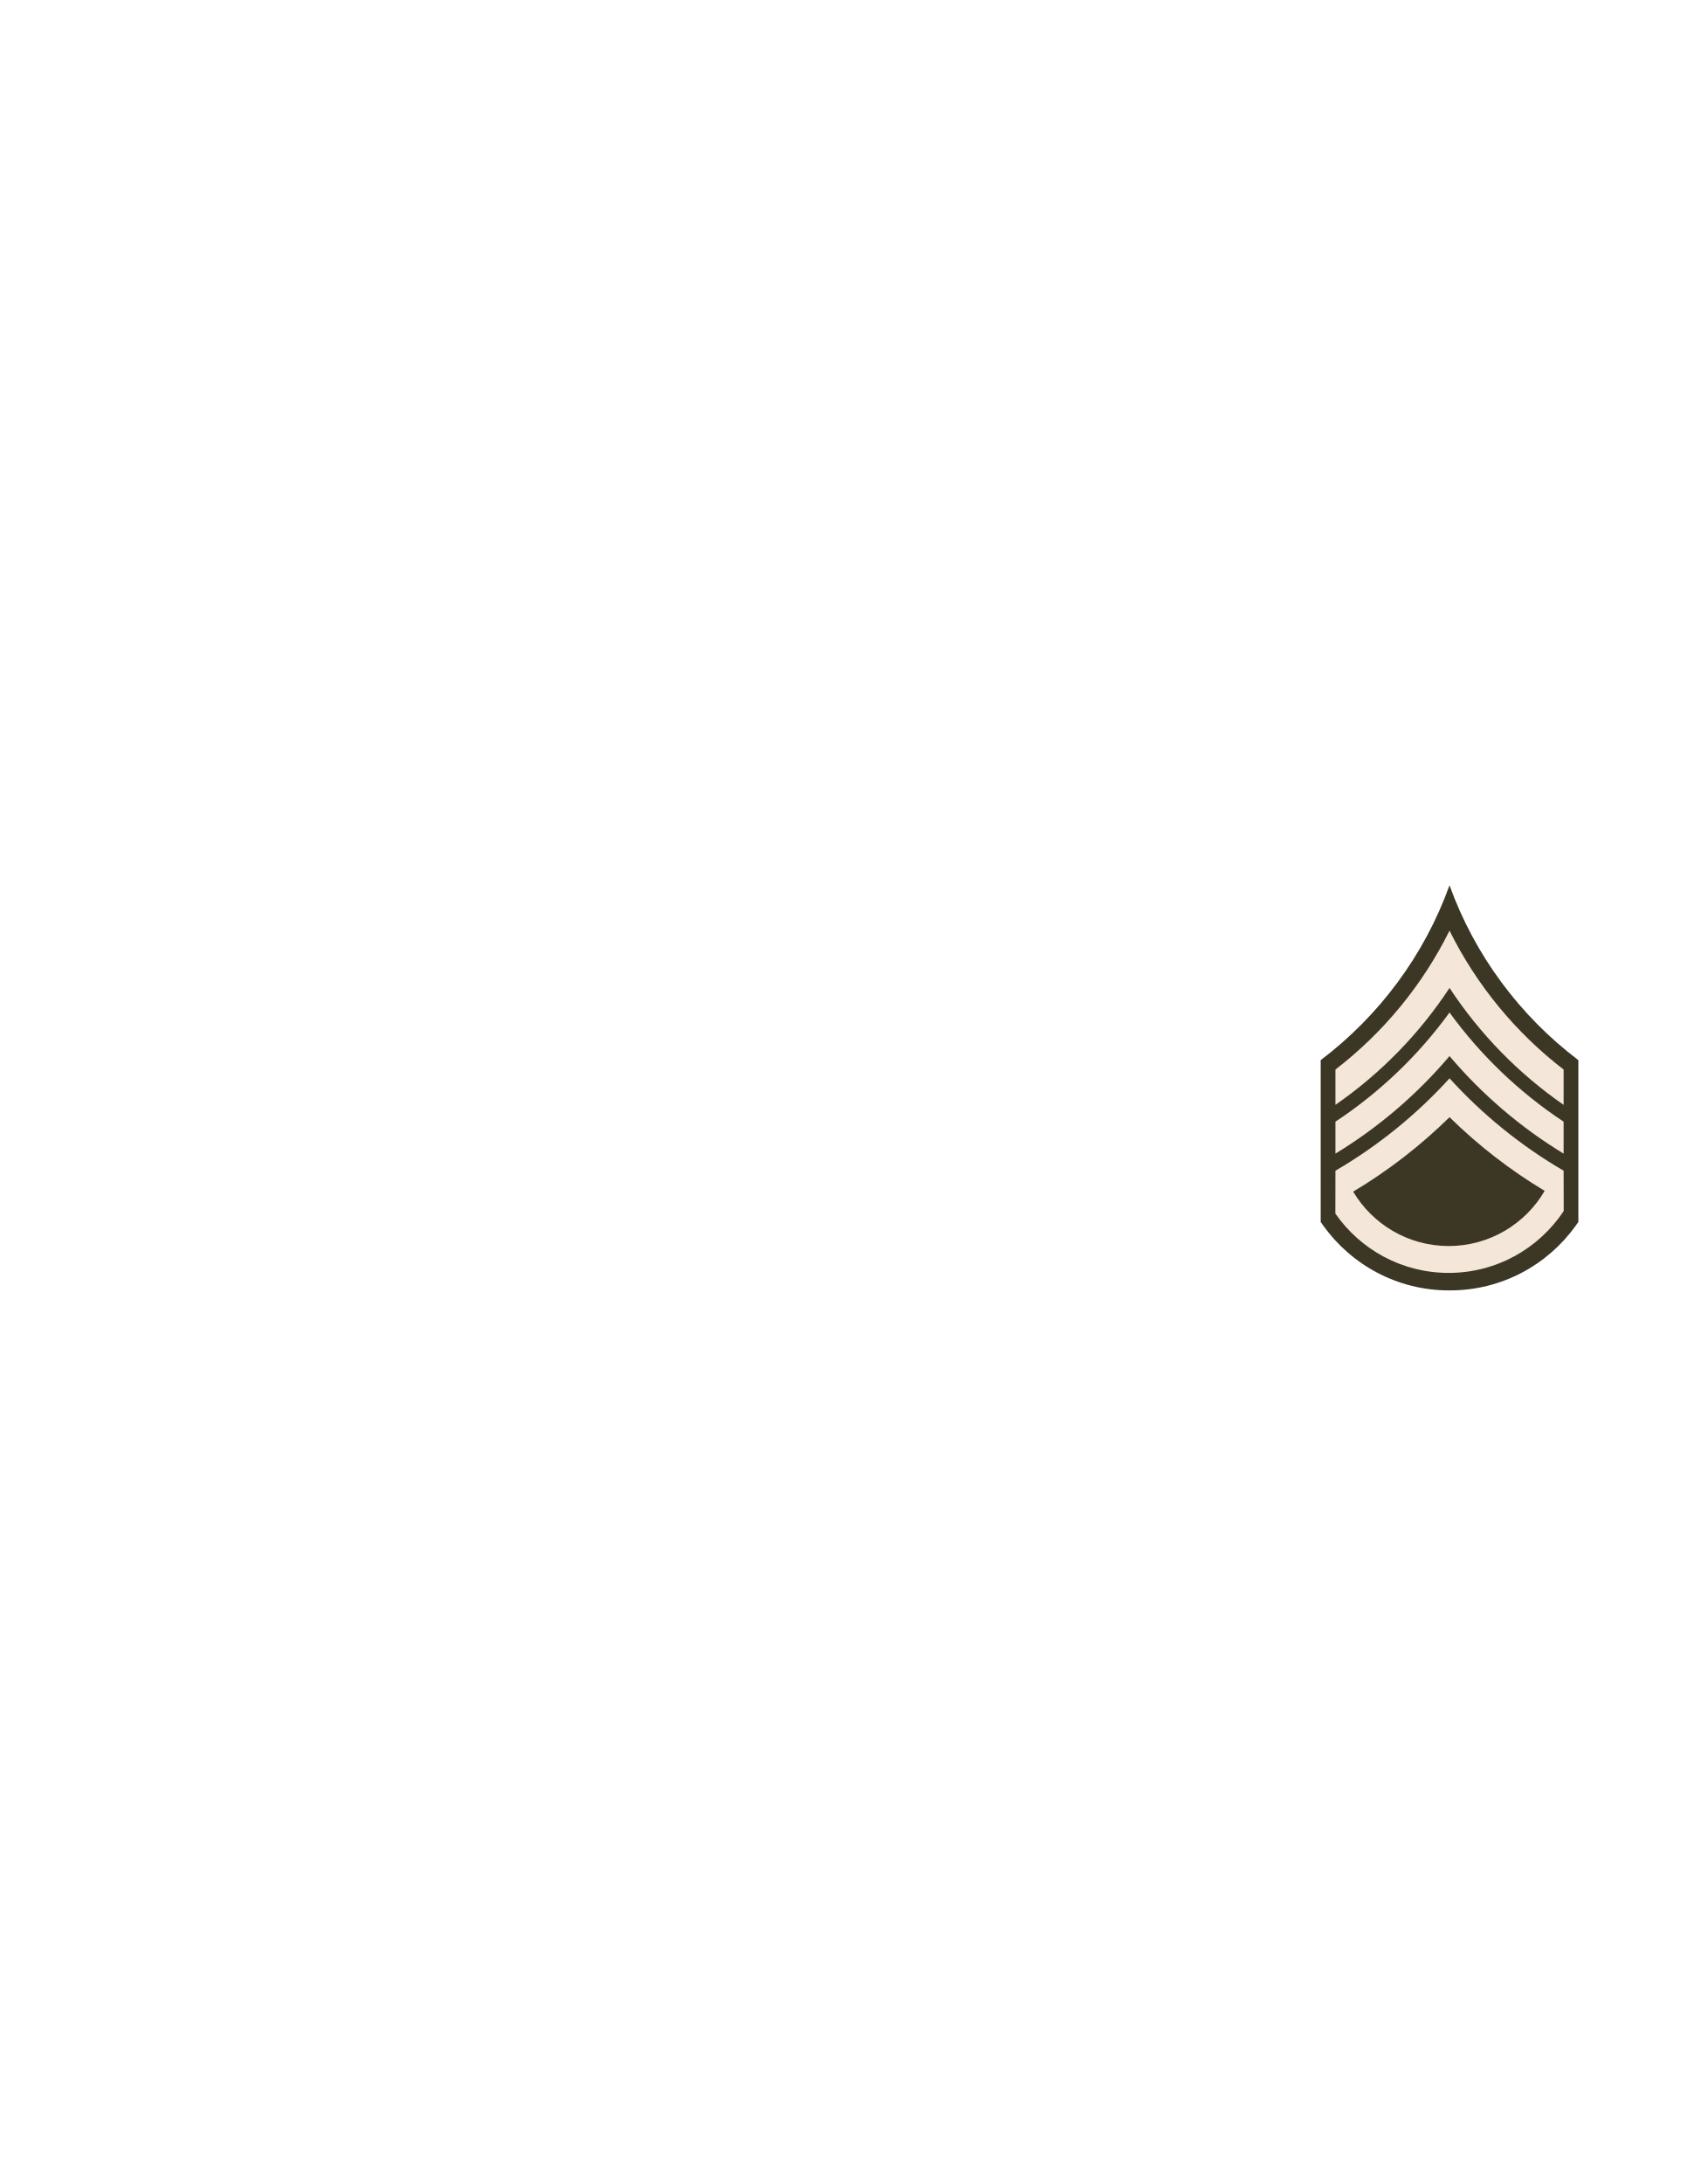
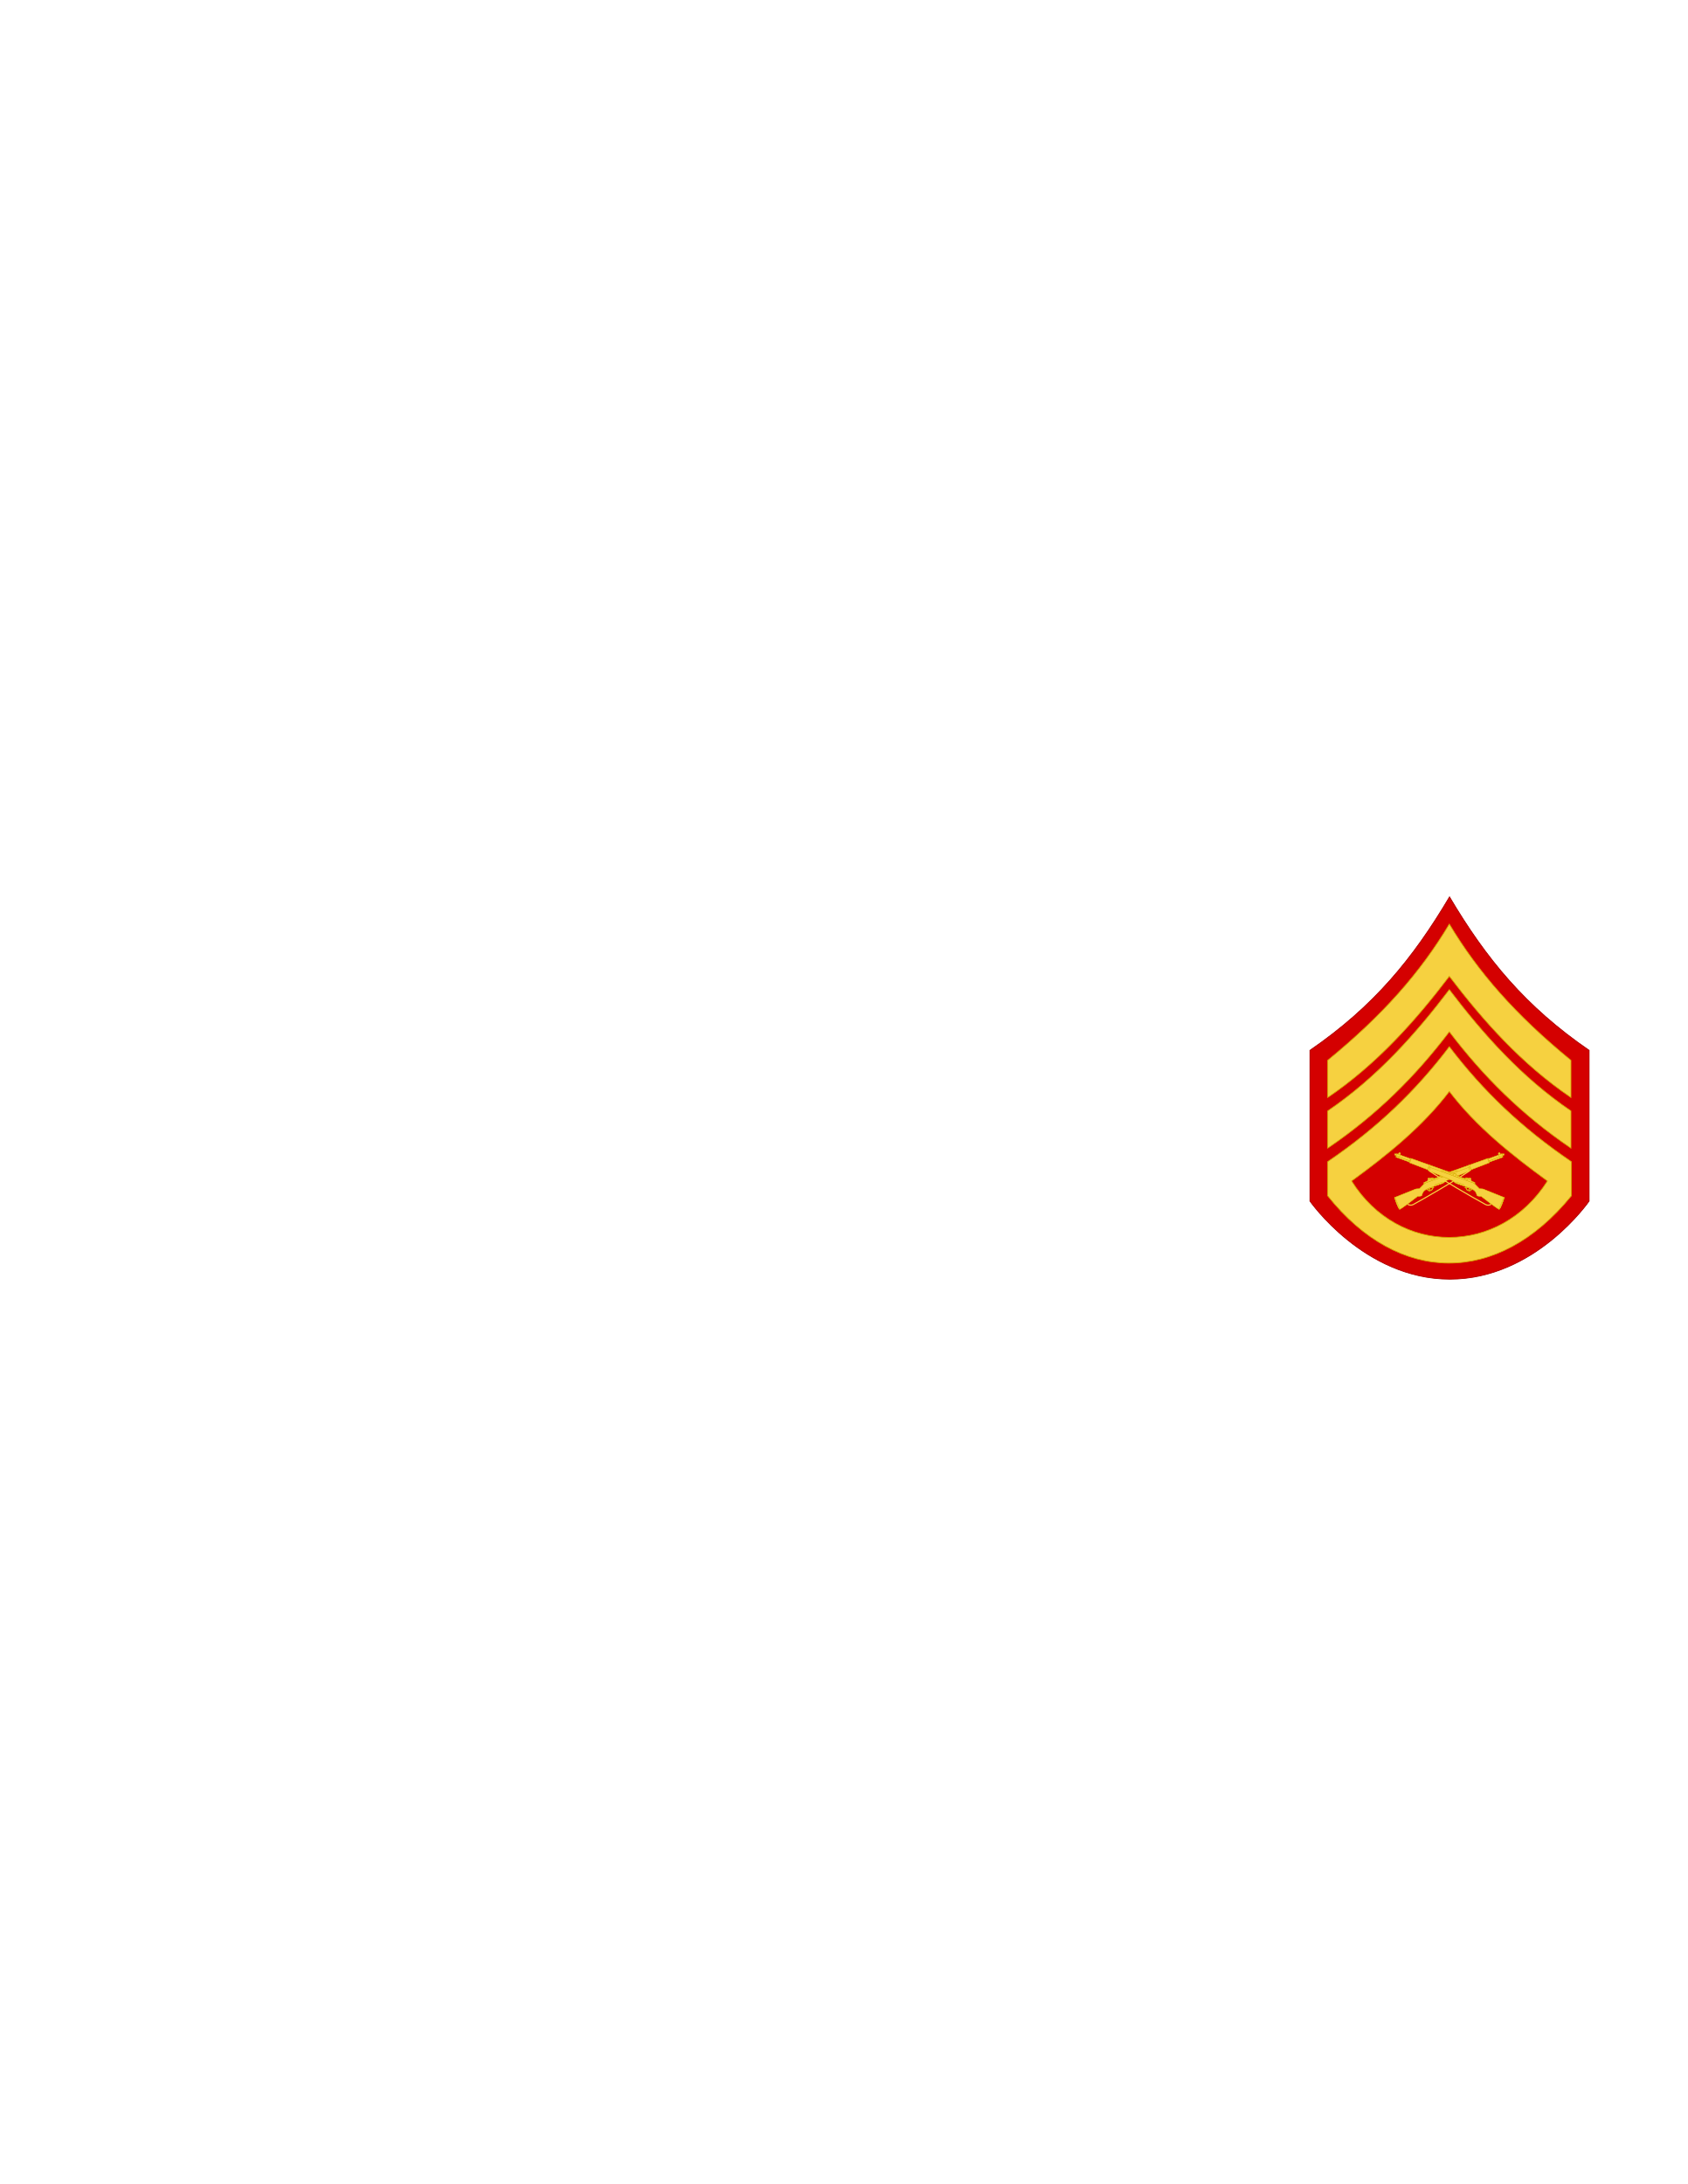
<svg xmlns="http://www.w3.org/2000/svg" version="1.1" id="Version_1.0" width="612" height="792" viewBox="0 0 612 792" overflow="visible" enable-background="new 0 0 612 792" xml:space="preserve">
  <defs id="defs850" />
  <g id="octagon" display="none">
    <polygon fill="none" stroke="#0000FF" stroke-width="2" points="305,516.5 218.733,480.768 183,394.5 218.733,308.233 305,272.5    391.268,308.233 427,394.5 391.268,480.768  " id="octagonOutline" />
    <line fill="none" stroke="#0000FF" stroke-width="2" x1="202.5" y1="345.7" x2="407.5" y2="345.7" id="mod1" />
    <line fill="none" stroke="#0000FF" stroke-width="2" x1="202.5" y1="443.3" x2="407.5" y2="443.3" id="mod2" />
    <path id="amplifierD" style="fill:none;stroke:#0000ff;stroke-width:1.999;stroke-linecap:butt;stroke-linejoin:miter;stroke-miterlimit:4;stroke-dasharray:none;stroke-opacity:1" d="m 179.56,317.5 126.44,-73 127.442,73 m -253.882,0 v 0 -80.269 0 h 253.882 v 80.269 0" />
    <rect style="fill:none;fill-opacity:1;stroke:#0000ff;stroke-width:1.992;stroke-linecap:round;stroke-linejoin:miter;stroke-miterlimit:4;stroke-dasharray:none;stroke-opacity:1;paint-order:markers fill stroke" id="amplifierAC" width="168.228" height="97.59" x="441.473" y="150.52" />
    <rect y="248.11" x="441.473" height="97.59" width="168.228" id="amplifierG" style="fill:none;fill-opacity:1;stroke:#0000ff;stroke-width:1.992;stroke-linecap:round;stroke-linejoin:miter;stroke-miterlimit:4;stroke-dasharray:none;stroke-opacity:1;paint-order:markers fill stroke" />
    <rect style="fill:none;fill-opacity:1;stroke:#0000ff;stroke-width:1.992;stroke-linecap:round;stroke-linejoin:miter;stroke-miterlimit:4;stroke-dasharray:none;stroke-opacity:1;paint-order:markers fill stroke" id="amplifierH" width="168.228" height="97.59" x="441.473" y="345.7" />
    <rect y="443.29" x="441.473" height="97.59" width="168.228" id="amplifierM" style="fill:none;fill-opacity:1;stroke:#0000ff;stroke-width:1.992;stroke-linecap:round;stroke-linejoin:miter;stroke-miterlimit:4;stroke-dasharray:none;stroke-opacity:1;paint-order:markers fill stroke" />
    <rect style="fill:none;fill-opacity:1;stroke:#0000ff;stroke-width:1.992;stroke-linecap:round;stroke-linejoin:miter;stroke-miterlimit:4;stroke-dasharray:none;stroke-opacity:1;paint-order:markers fill stroke" id="amplifierJKP" width="168.228" height="97.59" x="441.473" y="540.88" />
    <rect y="150.52" x="2.827" height="97.59" width="168.228" id="amplifierW" style="fill:none;fill-opacity:1;stroke:#0000ff;stroke-width:1.992;stroke-linecap:round;stroke-linejoin:miter;stroke-miterlimit:4;stroke-dasharray:none;stroke-opacity:1;paint-order:markers fill stroke" />
    <rect style="fill:none;fill-opacity:1;stroke:#0000ff;stroke-width:1.992;stroke-linecap:round;stroke-linejoin:miter;stroke-miterlimit:4;stroke-dasharray:none;stroke-opacity:1;paint-order:markers fill stroke" id="amplifierXY" width="168.228" height="97.59" x="2.827" y="248.11" />
    <rect y="345.7" x="2.827" height="97.59" width="168.228" id="amplifierVAF" style="fill:none;fill-opacity:1;stroke:#0000ff;stroke-width:1.992;stroke-linecap:round;stroke-linejoin:miter;stroke-miterlimit:4;stroke-dasharray:none;stroke-opacity:1;paint-order:markers fill stroke" />
    <rect style="fill:none;fill-opacity:1;stroke:#0000ff;stroke-width:1.992;stroke-linecap:round;stroke-linejoin:miter;stroke-miterlimit:4;stroke-dasharray:none;stroke-opacity:1;paint-order:markers fill stroke" id="amplifierT" width="168.228" height="97.59" x="2.827" y="443.29" />
    <rect y="540.88" x="2.827" height="97.59" width="168.228" id="amplifierZ" style="fill:none;fill-opacity:1;stroke:#0000ff;stroke-width:1.992;stroke-linecap:round;stroke-linejoin:miter;stroke-miterlimit:4;stroke-dasharray:none;stroke-opacity:1;paint-order:markers fill stroke" />
    <rect style="fill:none;fill-opacity:1;stroke:#0000ff;stroke-width:2.44;stroke-linecap:round;stroke-linejoin:miter;stroke-miterlimit:4;stroke-dasharray:none;stroke-opacity:1;paint-order:markers fill stroke" id="amplifierAB" width="253.541" height="97.142" x="179.784" y="139.865" />
    <rect y="547.46" x="179.453" height="97.142" width="253.541" id="amplifierR" style="fill:none;fill-opacity:1;stroke:#0000ff;stroke-width:2.44;stroke-linecap:round;stroke-linejoin:miter;stroke-miterlimit:4;stroke-dasharray:none;stroke-opacity:1;paint-order:markers fill stroke" />
    <path style="fill:#0000ff;stroke:#0000ff;stroke-width:1.999;stroke-linecap:butt;stroke-linejoin:miter;stroke-opacity:1;fill-opacity:1;stroke-miterlimit:4;stroke-dasharray:none" d="m 306.856,644.53 v 52.026" id="amplifierQ" />
  </g>
-   <g transform="translate(147.3063,-139.4145)" id="layer1-6" style="fill:#f4e6d9;fill-opacity:1;stroke:none">
-     <path d="m 378.281,460.456 c -9.155,25.425 -25.556,47.39 -46.719,63.406 v 58.688 c 0.323,0.479 0.663,0.938 1,1.406 10.185,14.154 26.775,23.406 45.531,23.406 0.062,0 0.125,2e-4 0.188,0 0.062,2e-4 0.125,0 0.188,0 18.756,2e-5 35.346,-9.252 45.531,-23.406 0.337,-0.469 0.677,-0.927 1,-1.406 v -58.688 C 403.837,507.846 387.436,485.882 378.281,460.456 Z" id="path7686" style="fill:#3c3624;fill-opacity:1;stroke:none;stroke-width:0;stroke-miterlimit:4;stroke-dasharray:none;stroke-opacity:1" />
-     <path d="m 378.281,530.456 c -11.969,13.164 -25.912,24.482 -41.375,33.5 l -0.031,15.531 c 9.03,13.009 24.068,21.531 41.094,21.531 17.418,-10e-6 32.758,-8.919 41.719,-22.438 l -0.031,-14.625 c -15.463,-9.018 -29.406,-20.336 -41.375,-33.5 z m 0,14.094 c 10.384,10.2 21.952,19.187 34.5,26.719 -6.989,11.957 -19.971,20 -34.812,20 -14.721,-10e-6 -27.596,-7.922 -34.625,-19.719 12.721,-7.587 24.43,-16.679 34.938,-27 z" id="path7688" style="fill:#f4e6d9;fill-opacity:1;stroke:none;stroke-width:0;stroke-miterlimit:4;stroke-dasharray:none;stroke-opacity:1" />
-     <path d="m 378.281,476.894 c -9.802,19.789 -24.029,37.023 -41.375,50.375 v 12.812 c 16.363,-11.335 30.442,-25.749 41.375,-42.406 10.933,16.657 25.012,31.071 41.375,42.406 v -12.812 c -17.346,-13.352 -31.573,-30.586 -41.375,-50.375 z" id="path7690" style="fill:#f4e6d9;fill-opacity:1;stroke:none;stroke-width:0;stroke-miterlimit:4;stroke-dasharray:none;stroke-opacity:1" />
-     <path d="m 378.281,506.581 c -11.284,15.552 -25.32,28.985 -41.375,39.594 v 11.594 c 15.638,-9.505 29.6,-21.482 41.375,-35.375 11.775,13.893 25.737,25.87 41.375,35.375 v -11.594 c -16.055,-10.609 -30.091,-24.042 -41.375,-39.594 z" id="path7692" style="fill:#f4e6d9;fill-opacity:1;stroke:none;stroke-width:0;stroke-miterlimit:4;stroke-dasharray:none;stroke-opacity:1" />
+   <g id="g1321" transform="matrix(0.27,0,0,0.27,474.8273,324.9695)">
+     <path id="path2216-7-0-9-5-7" style="fill:#d40000;fill-opacity:1;fill-rule:evenodd;stroke:#aa0000;stroke-width:1px;stroke-linecap:butt;stroke-linejoin:miter;stroke-opacity:1" d="m 0.5,409.596 3e-4,-202.5 C 86.295,148.142 138.928,83.849 188,0.981 237.072,83.849 289.705,148.142 375.5,207.096 l -2e-4,202.5 c 0,0 -72.068,104.907 -187.068,104.907 -115,0 -187.932,-104.907 -187.932,-104.907 z" />
+     <path id="path3238-9-5-77" style="fill:#f6d140;fill-opacity:1;fill-rule:evenodd;stroke:#d4aa00;stroke-width:1px;stroke-linecap:butt;stroke-linejoin:miter;stroke-opacity:1" d="m 187.743,107.606 c -45.441,59.719 -96.887,117.758 -163.313,162.864 v -49.99 c 74.446,-60.934 124.486,-118.084 163.313,-182.929 38.827,64.846 88.866,121.996 163.313,182.929 v 49.99 c -66.426,-45.107 -117.872,-103.145 -163.313,-162.865 z" />
+     <path id="path2336-6-8-3" style="fill:#f6d140;fill-opacity:1;fill-rule:evenodd;stroke:#d4aa00;stroke-width:1px;stroke-linecap:butt;stroke-linejoin:miter;stroke-opacity:1" d="m 24.43,338.471 v -50 c 66.426,-45.107 117.872,-103.145 163.313,-162.864 45.441,59.719 96.887,117.758 163.313,162.865 v 50 c -66.426,-45.107 -117.872,-96.645 -163.313,-156.365 -45.441,59.719 -96.887,111.258 -163.313,156.364 z" />
+     <path d="m 187.756,262.279 c 35.865,47.135 83.989,85.661 131.767,120.334 -64.229,100.857 -199.594,101.215 -263.046,0 47.779,-34.673 95.413,-73.199 131.278,-120.334 z m 0,-60.029 c 45.441,59.719 97.39,109.238 163.816,154.345 v 46 c -98.856,121.487 -232.127,119.214 -327.136,0 l -0.002,-46 C 90.86,311.489 142.317,261.97 187.758,202.251 Z" style="fill:#f6d140;fill-opacity:1;fill-rule:evenodd;stroke:#d4aa00;stroke-width:1px;stroke-linecap:butt;stroke-linejoin:miter;stroke-opacity:1" id="path2274-5" />
+     <g id="g5723" transform="translate(-353.8042,-71.08568)" style="fill:#f6d140;fill-opacity:1;stroke:#d4aa00;stroke-width:0.5;stroke-miterlimit:4;stroke-dasharray:none;stroke-opacity:1">
+       <g transform="translate(38.43366,-47.69466)" id="g5397" style="fill:#f6d140;fill-opacity:1;stroke:#d4aa00;stroke-width:0.5;stroke-miterlimit:4;stroke-dasharray:none;stroke-opacity:1">
+         <g id="g4710" transform="matrix(0.2650358,-0.09573875,0.09227164,0.2554378,393.4139,446.2726)" style="fill:#f6d140;fill-opacity:1;stroke:#d4aa00;stroke-width:1.807;stroke-miterlimit:4;stroke-dasharray:none;stroke-opacity:1">
+           <g id="Layer_1" style="fill:#f6d140;fill-opacity:1;stroke:#d4aa00;stroke-width:1.807;stroke-miterlimit:4;stroke-dasharray:none;stroke-opacity:1">
+             <g id="g4588" style="fill:#f6d140;fill-opacity:1;stroke:#d4aa00;stroke-width:1.807;stroke-miterlimit:4;stroke-dasharray:none;stroke-opacity:1">
+               <path id="path4536" d="m 211.851,326.856 v 7.29 h 7.29 v -7.29 z m 3.644,5.468 c -1.006,0 -1.822,-0.816 -1.822,-1.822 0,-1.007 0.816,-1.822 1.822,-1.822 1.007,0 1.823,0.815 1.823,1.822 0,1.006 -0.816,1.822 -1.823,1.822 z" style="fill:#f6d140;fill-opacity:1;stroke:#d4aa00;stroke-width:1.807;stroke-miterlimit:4;stroke-dasharray:none;stroke-opacity:1" />
+               <g id="g4542" style="fill:#f6d140;fill-opacity:1;stroke:#d4aa00;stroke-width:1.807;stroke-miterlimit:4;stroke-dasharray:none;stroke-opacity:1">
+                 <path id="path4538" d="m 572.113,284.581 c 0,-2.41 -1.953,-4.363 -4.363,-4.363 -2.41,0 -4.363,1.954 -4.363,4.363 v 0 0 5.818 h 8.727 v -5.818 z" style="fill:#f6d140;fill-opacity:1;stroke:#d4aa00;stroke-width:1.807;stroke-miterlimit:4;stroke-dasharray:none;stroke-opacity:1" />
+                 <circle id="circle4540" r="0.931" cy="284.581" cx="567.75" style="fill:#f6d140;fill-opacity:1;stroke:#d4aa00;stroke-width:1.807;stroke-miterlimit:4;stroke-dasharray:none;stroke-opacity:1" />
+               </g>
+               <rect id="rect4544" height="6.076" width="8.283" style="fill:#f6d140;fill-opacity:1;stroke:#d4aa00;stroke-width:1.807;stroke-miterlimit:4;stroke-dasharray:none;stroke-opacity:1" y="292.783" x="579.652" />
+               <path id="path4546" d="m 200.87,341.79 c -0.001,0 -0.001,0 0,0 -2.414,0 -4.472,-0.442 -6.651,-0.91 l -1.089,-0.231 c -1.607,-0.334 -2.032,-2.187 -2.482,-4.147 -0.546,-2.379 -1.002,-3.939 -2.314,-3.939 -5.931,0 -6,-4.512 -6,-4.558 v -0.918 l 12.578,-1.08 18.008,-0.003 0.107,0.879 c 0.057,0.469 1.321,11.503 -5.377,13.736 -2.366,0.788 -4.584,1.171 -6.78,1.171 z M 184.583,328.9 c 0.38,0.741 1.338,1.662 3.751,1.662 3.003,0 3.732,3.174 4.264,5.492 0.176,0.767 0.588,2.563 0.94,2.637 l 1.102,0.234 c 2.072,0.445 4.03,0.866 6.23,0.866 v 0 c 1.978,0 3.989,-0.35 6.147,-1.069 4.231,-1.411 4.235,-8.259 4.095,-10.717 h -16.115 z" style="fill:#f6d140;fill-opacity:1;stroke:#d4aa00;stroke-width:1.807;stroke-miterlimit:4;stroke-dasharray:none;stroke-opacity:1" />
+               <rect id="rect4548" height="4.504" width="13.526" style="fill:#f6d140;fill-opacity:1;stroke:#d4aa00;stroke-width:1.807;stroke-miterlimit:4;stroke-dasharray:none;stroke-opacity:1" y="287.146" x="219.141" />
+               <path id="path4550" d="m 28.001,312.999 c 0,0 -1.953,60.61 4.004,63 5.957,2.39 101.002,-30.003 101.002,-30.003 0,0 14.548,5.383 18.992,4.004 4.444,-1.379 6.998,-22.996 42.998,-22.996 36,0 75.003,0 75.003,0 l 17.991,-5.997 119.002,-6.007 5.692,-2.958 97.312,-2.038 V 288 l -228.995,-1 v 10 H 187.007 L 153,314 137.002,309.004 Z" style="fill:#f6d140;fill-opacity:1;stroke:#d4aa00;stroke-width:1.807;stroke-miterlimit:4;stroke-dasharray:none;stroke-opacity:1" />
+               <path id="path4552" d="m 31.406,375.999 c -6.513,-2.39 -4.377,-63 -4.377,-63 l 3.279,-0.256 2.241,63.654 z" style="fill:#f6d140;fill-opacity:1;stroke:#d4aa00;stroke-width:1.807;stroke-miterlimit:4;stroke-dasharray:none;stroke-opacity:1" />
+               <path id="path4554" d="M 37.054,375.396" style="fill:#f6d140;fill-opacity:1;stroke:#d4aa00;stroke-width:1.807;stroke-miterlimit:4;stroke-dasharray:none;stroke-opacity:1" />
+               <rect id="rect4556" height="6.377" width="68.337" style="fill:#f6d140;fill-opacity:1;stroke:#d4aa00;stroke-width:1.807;stroke-miterlimit:4;stroke-dasharray:none;stroke-opacity:1" y="300.641" x="509.997" />
+               <rect id="rect4558" height="10.542" width="69.932" style="fill:#f6d140;fill-opacity:1;stroke:#d4aa00;stroke-width:1.807;stroke-miterlimit:4;stroke-dasharray:none;stroke-opacity:1" y="290.307" x="509.997" />
+               <rect id="rect4560" height="19.017" width="2.85" style="fill:#f6d140;fill-opacity:1;stroke:#d4aa00;stroke-width:1.807;stroke-miterlimit:4;stroke-dasharray:none;stroke-opacity:1" y="288" x="507.147" />
+               <rect id="rect4562" height="24.393" width="5.958" style="fill:#f6d140;fill-opacity:1;stroke:#d4aa00;stroke-width:1.807;stroke-miterlimit:4;stroke-dasharray:none;stroke-opacity:1" y="287.566" x="410.698" />
+               <rect id="rect4564" height="17.201" width="6.53" style="fill:#f6d140;fill-opacity:1;stroke:#d4aa00;stroke-width:1.807;stroke-miterlimit:4;stroke-dasharray:none;stroke-opacity:1" y="297.509" x="407.147" />
+               <line id="line4566" y2="297.509" x2="291.171" y1="297.509" x1="407.147" style="fill:#f6d140;fill-opacity:1;stroke:#d4aa00;stroke-width:1.807;stroke-miterlimit:4;stroke-dasharray:none;stroke-opacity:1" />
+               <rect id="rect4568" height="10.334" width="16.567" style="fill:#f6d140;fill-opacity:1;stroke:#d4aa00;stroke-width:1.807;stroke-miterlimit:4;stroke-dasharray:none;stroke-opacity:1" y="290.307" x="563.361" />
+               <rect id="rect4570" height="5.67" width="38.333" style="fill:#f6d140;fill-opacity:1;stroke:#d4aa00;stroke-width:1.807;stroke-miterlimit:4;stroke-dasharray:none;stroke-opacity:1" y="321.333" x="229" />
+               <path id="path4572" d="m 197.743,327.003 c 0,0 -3.077,10.66 3.257,11.663 0,0 -5.667,-9.333 2.667,-11.663 z" style="fill:#f6d140;fill-opacity:1;stroke:#d4aa00;stroke-width:1.807;stroke-miterlimit:4;stroke-dasharray:none;stroke-opacity:1" />
+               <rect id="rect4574" height="5.715" width="82.821" style="fill:#f6d140;fill-opacity:1;stroke:#d4aa00;stroke-width:1.807;stroke-miterlimit:4;stroke-dasharray:none;stroke-opacity:1" y="291.73" x="268.846" />
+               <rect id="rect4576" height="12.939" width="10.169" style="fill:#f6d140;fill-opacity:1;stroke:#d4aa00;stroke-width:1.807;stroke-miterlimit:4;stroke-dasharray:none;stroke-opacity:1" y="284.506" x="281.002" />
+               <polygon id="polygon4578" points="206.163,287.566 210.829,284.506 215.496,282.645 219.141,284.307 229,284.506 234.667,288 219.141,289.397 219.141,291.73 260.333,291.73 281.002,288 281.002,297.445 187.007,297 181.48,299.763 183.333,292.783 200.332,291.73 " style="fill:#f6d140;fill-opacity:1;stroke:#d4aa00;stroke-width:1.807;stroke-miterlimit:4;stroke-dasharray:none;stroke-opacity:1" />
+               <rect id="rect4580" height="4.088" width="6.078" style="fill:#f6d140;fill-opacity:1;stroke:#d4aa00;stroke-width:1.807;stroke-miterlimit:4;stroke-dasharray:none;stroke-opacity:1" y="287.131" x="310.256" />
+               <circle id="circle4582" r="4.667" cy="284.506" cx="210.829" style="fill:#f6d140;fill-opacity:1;stroke:#d4aa00;stroke-width:1.807;stroke-miterlimit:4;stroke-dasharray:none;stroke-opacity:1" />
+               <circle id="circle4584" r="0.933" cy="284.506" cx="210.829" style="fill:#f6d140;fill-opacity:1;stroke:#d4aa00;stroke-width:1.807;stroke-miterlimit:4;stroke-dasharray:none;stroke-opacity:1" />
+               <rect id="rect4586" height="10.446" width="1.512" style="fill:#f6d140;fill-opacity:1;stroke:#d4aa00;stroke-width:1.807;stroke-miterlimit:4;stroke-dasharray:none;stroke-opacity:1" y="287" x="267.333" />
+             </g>
+           </g>
+           <g id="Layer_2" style="fill:#f6d140;fill-opacity:1;stroke:#d4aa00;stroke-width:1.807;stroke-miterlimit:4;stroke-dasharray:none;stroke-opacity:1">
+             <g id="g4643" style="fill:#f6d140;fill-opacity:1;stroke:#d4aa00;stroke-width:1.807;stroke-miterlimit:4;stroke-dasharray:none;stroke-opacity:1">
+               <path id="path4591" d="m 211.851,326.856 v 7.29 h 7.29 v -7.29 z m 3.644,5.468 c -1.006,0 -1.822,-0.816 -1.822,-1.822 0,-1.007 0.816,-1.822 1.822,-1.822 1.007,0 1.823,0.815 1.823,1.822 0,1.006 -0.816,1.822 -1.823,1.822 z" style="fill:#f6d140;fill-opacity:1;stroke:#d4aa00;stroke-width:1.807;stroke-miterlimit:4;stroke-dasharray:none;stroke-opacity:1" />
+               <g id="g4597" style="fill:#f6d140;fill-opacity:1;stroke:#d4aa00;stroke-width:1.807;stroke-miterlimit:4;stroke-dasharray:none;stroke-opacity:1">
+                 <path id="path4593" d="m 572.113,284.581 c 0,-2.41 -1.953,-4.363 -4.363,-4.363 -2.41,0 -4.363,1.954 -4.363,4.363 v 0 0 5.818 h 8.727 v -5.818 z" style="fill:#f6d140;fill-opacity:1;stroke:#d4aa00;stroke-width:1.807;stroke-miterlimit:4;stroke-dasharray:none;stroke-opacity:1" />
+                 <circle id="circle4595" r="0.931" cy="284.581" cx="567.75" style="fill:#f6d140;fill-opacity:1;stroke:#d4aa00;stroke-width:1.807;stroke-miterlimit:4;stroke-dasharray:none;stroke-opacity:1" />
+               </g>
+               <rect id="rect4599" height="6.076" width="8.283" style="fill:#f6d140;fill-opacity:1;stroke:#d4aa00;stroke-width:1.807;stroke-miterlimit:4;stroke-dasharray:none;stroke-opacity:1" y="292.783" x="579.652" />
+               <path id="path4601" d="m 200.87,341.79 c -0.001,0 -0.001,0 0,0 -2.414,0 -4.472,-0.442 -6.651,-0.91 l -1.089,-0.231 c -1.607,-0.334 -2.032,-2.187 -2.482,-4.147 -0.546,-2.379 -1.002,-3.939 -2.314,-3.939 -5.931,0 -6,-4.512 -6,-4.558 v -0.918 l 12.578,-1.08 18.008,-0.003 0.107,0.879 c 0.057,0.469 1.321,11.503 -5.377,13.736 -2.366,0.788 -4.584,1.171 -6.78,1.171 z M 184.583,328.9 c 0.38,0.741 1.338,1.662 3.751,1.662 3.003,0 3.732,3.174 4.264,5.492 0.176,0.767 0.588,2.563 0.94,2.637 l 1.102,0.234 c 2.072,0.445 4.03,0.866 6.23,0.866 v 0 c 1.978,0 3.989,-0.35 6.147,-1.069 4.231,-1.411 4.235,-8.259 4.095,-10.717 h -16.115 z" style="fill:#f6d140;fill-opacity:1;stroke:#d4aa00;stroke-width:1.807;stroke-miterlimit:4;stroke-dasharray:none;stroke-opacity:1" />
+               <rect id="rect4603" height="4.504" width="13.526" y="287.146" x="219.141" style="fill:#f6d140;fill-opacity:1;stroke:#d4aa00;stroke-width:1.807;stroke-miterlimit:4;stroke-dasharray:none;stroke-opacity:1" />
+               <path id="path4605" d="m 28.001,312.999 c 0,0 -1.953,60.61 4.004,63 5.957,2.39 101.002,-30.003 101.002,-30.003 0,0 14.548,5.383 18.992,4.004 4.444,-1.379 6.998,-22.996 42.998,-22.996 36,0 75.003,0 75.003,0 l 17.991,-5.997 119.002,-6.007 5.692,-2.958 97.312,-2.038 V 288 l -228.995,-1 v 10 H 187.007 L 153,314 137.002,309.004 Z" style="fill:#f6d140;fill-opacity:1;stroke:#d4aa00;stroke-width:1.807;stroke-miterlimit:4;stroke-dasharray:none;stroke-opacity:1" />
+               <path id="path4607" d="m 31.406,375.999 c -6.513,-2.39 -4.377,-63 -4.377,-63 l 3.279,-0.256 2.241,63.654 z" style="fill:#f6d140;fill-opacity:1;stroke:#d4aa00;stroke-width:1.807;stroke-miterlimit:4;stroke-dasharray:none;stroke-opacity:1" />
+               <path id="path4609" d="M 37.054,375.396" style="fill:#f6d140;fill-opacity:1;stroke:#d4aa00;stroke-width:1.807;stroke-miterlimit:4;stroke-dasharray:none;stroke-opacity:1" />
+               <rect id="rect4611" height="6.377" width="68.337" style="fill:#f6d140;fill-opacity:1;stroke:#d4aa00;stroke-width:1.807;stroke-miterlimit:4;stroke-dasharray:none;stroke-opacity:1" y="300.641" x="509.997" />
+               <rect id="rect4613" height="10.542" width="69.932" style="fill:#f6d140;fill-opacity:1;stroke:#d4aa00;stroke-width:1.807;stroke-miterlimit:4;stroke-dasharray:none;stroke-opacity:1" y="290.307" x="509.997" />
+               <rect id="rect4615" height="19.017" width="2.85" style="fill:#f6d140;fill-opacity:1;stroke:#d4aa00;stroke-width:1.807;stroke-miterlimit:4;stroke-dasharray:none;stroke-opacity:1" y="288" x="507.147" />
+               <rect id="rect4617" height="24.393" width="5.958" style="fill:#f6d140;fill-opacity:1;stroke:#d4aa00;stroke-width:1.807;stroke-miterlimit:4;stroke-dasharray:none;stroke-opacity:1" y="287.566" x="410.698" />
+               <rect id="rect4619" height="17.201" width="6.53" style="fill:#f6d140;fill-opacity:1;stroke:#d4aa00;stroke-width:1.807;stroke-miterlimit:4;stroke-dasharray:none;stroke-opacity:1" y="297.509" x="407.147" />
+               <line id="line4621" y2="297.509" x2="291.171" y1="297.509" x1="407.147" style="fill:#f6d140;fill-opacity:1;stroke:#d4aa00;stroke-width:1.807;stroke-miterlimit:4;stroke-dasharray:none;stroke-opacity:1" />
+               <rect id="rect4623" height="10.334" width="16.567" style="fill:#f6d140;fill-opacity:1;stroke:#d4aa00;stroke-width:1.807;stroke-miterlimit:4;stroke-dasharray:none;stroke-opacity:1" y="290.307" x="563.361" />
+               <rect id="rect4625" height="5.67" width="38.333" style="fill:#f6d140;fill-opacity:1;stroke:#d4aa00;stroke-width:1.807;stroke-miterlimit:4;stroke-dasharray:none;stroke-opacity:1" y="321.333" x="229" />
+               <path id="path4627" d="m 197.743,327.003 c 0,0 -3.077,10.66 3.257,11.663 0,0 -5.667,-9.333 2.667,-11.663 z" style="fill:#f6d140;fill-opacity:1;stroke:#d4aa00;stroke-width:1.807;stroke-miterlimit:4;stroke-dasharray:none;stroke-opacity:1" />
+               <rect id="rect4629" height="5.715" width="82.821" style="fill:#f6d140;fill-opacity:1;stroke:#d4aa00;stroke-width:1.807;stroke-miterlimit:4;stroke-dasharray:none;stroke-opacity:1" y="291.73" x="268.846" />
+               <rect id="rect4631" height="12.939" width="10.169" style="fill:#f6d140;fill-opacity:1;stroke:#d4aa00;stroke-width:1.807;stroke-miterlimit:4;stroke-dasharray:none;stroke-opacity:1" y="284.506" x="281.002" />
+               <polygon id="polygon4633" points="206.163,287.566 210.829,284.506 215.496,282.645 219.141,284.307 229,284.506 234.667,288 219.141,289.397 219.141,291.73 260.333,291.73 281.002,288 281.002,297.445 187.007,297 181.48,299.763 183.333,292.783 200.332,291.73 " style="fill:#f6d140;fill-opacity:1;stroke:#d4aa00;stroke-width:1.807;stroke-miterlimit:4;stroke-dasharray:none;stroke-opacity:1" />
+               <rect id="rect4635" height="4.088" width="6.078" style="fill:#f6d140;fill-opacity:1;stroke:#d4aa00;stroke-width:1.807;stroke-miterlimit:4;stroke-dasharray:none;stroke-opacity:1" y="287.131" x="310.256" />
+               <circle id="circle4637" r="4.667" cy="284.506" cx="210.829" style="fill:#f6d140;fill-opacity:1;stroke:#d4aa00;stroke-width:1.807;stroke-miterlimit:4;stroke-dasharray:none;stroke-opacity:1" />
+               <circle id="circle4639" r="0.933" cy="284.506" cx="210.829" style="fill:#f6d140;fill-opacity:1;stroke:#d4aa00;stroke-width:1.807;stroke-miterlimit:4;stroke-dasharray:none;stroke-opacity:1" />
+               <rect id="rect4641" height="10.446" width="1.512" style="fill:#f6d140;fill-opacity:1;stroke:#d4aa00;stroke-width:1.807;stroke-miterlimit:4;stroke-dasharray:none;stroke-opacity:1" y="287" x="267.333" />
+             </g>
+           </g>
+         </g>
+         <path id="path4379-9-3" style="fill:none;fill-opacity:1;fill-rule:evenodd;stroke:#f6d140;stroke-width:1.5;stroke-linecap:butt;stroke-linejoin:miter;stroke-miterlimit:4;stroke-dasharray:none;stroke-opacity:1" d="m 530.361,487.682 c -20.135,13.554 -54.425,33.521 -75.558,45.245 -2.653,1.449 -5.201,1.13 -7.688,-0.25" />
+       </g>
+       <g transform="matrix(-1,0,0,1,1044.884,-47.69466)" id="g5397-5" style="fill:#f6d140;fill-opacity:1;stroke:#d4aa00;stroke-width:0.5;stroke-miterlimit:4;stroke-dasharray:none;stroke-opacity:1">
+         <g id="g4710-7" transform="matrix(0.2650358,-0.09573875,0.09227164,0.2554378,393.4139,446.2726)" style="fill:#f6d140;fill-opacity:1;stroke:#d4aa00;stroke-width:1.807;stroke-miterlimit:4;stroke-dasharray:none;stroke-opacity:1">
+           <g id="Layer_1-2" style="fill:#f6d140;fill-opacity:1;stroke:#d4aa00;stroke-width:1.807;stroke-miterlimit:4;stroke-dasharray:none;stroke-opacity:1">
+             <g id="g4588-8" style="fill:#f6d140;fill-opacity:1;stroke:#d4aa00;stroke-width:1.807;stroke-miterlimit:4;stroke-dasharray:none;stroke-opacity:1">
+               <path id="path4536-2" d="m 211.851,326.856 v 7.29 h 7.29 v -7.29 z m 3.644,5.468 c -1.006,0 -1.822,-0.816 -1.822,-1.822 0,-1.007 0.816,-1.822 1.822,-1.822 1.007,0 1.823,0.815 1.823,1.822 0,1.006 -0.816,1.822 -1.823,1.822 z" style="fill:#f6d140;fill-opacity:1;stroke:#d4aa00;stroke-width:1.807;stroke-miterlimit:4;stroke-dasharray:none;stroke-opacity:1" />
+               <g id="g4542-3" style="fill:#f6d140;fill-opacity:1;stroke:#d4aa00;stroke-width:1.807;stroke-miterlimit:4;stroke-dasharray:none;stroke-opacity:1">
+                 <path id="path4538-9" d="m 572.113,284.581 c 0,-2.41 -1.953,-4.363 -4.363,-4.363 -2.41,0 -4.363,1.954 -4.363,4.363 v 0 0 5.818 h 8.727 v -5.818 z" style="fill:#f6d140;fill-opacity:1;stroke:#d4aa00;stroke-width:1.807;stroke-miterlimit:4;stroke-dasharray:none;stroke-opacity:1" />
+                 <circle id="circle4540-9" r="0.931" cy="284.581" cx="567.75" style="fill:#f6d140;fill-opacity:1;stroke:#d4aa00;stroke-width:1.807;stroke-miterlimit:4;stroke-dasharray:none;stroke-opacity:1" />
+               </g>
+               <rect id="rect4544-4" height="6.076" width="8.283" style="fill:#f6d140;fill-opacity:1;stroke:#d4aa00;stroke-width:1.807;stroke-miterlimit:4;stroke-dasharray:none;stroke-opacity:1" y="292.783" x="579.652" />
+               <path id="path4546-7" d="m 200.87,341.79 c -0.001,0 -0.001,0 0,0 -2.414,0 -4.472,-0.442 -6.651,-0.91 l -1.089,-0.231 c -1.607,-0.334 -2.032,-2.187 -2.482,-4.147 -0.546,-2.379 -1.002,-3.939 -2.314,-3.939 -5.931,0 -6,-4.512 -6,-4.558 v -0.918 l 12.578,-1.08 18.008,-0.003 0.107,0.879 c 0.057,0.469 1.321,11.503 -5.377,13.736 -2.366,0.788 -4.584,1.171 -6.78,1.171 z M 184.583,328.9 c 0.38,0.741 1.338,1.662 3.751,1.662 3.003,0 3.732,3.174 4.264,5.492 0.176,0.767 0.588,2.563 0.94,2.637 l 1.102,0.234 c 2.072,0.445 4.03,0.866 6.23,0.866 v 0 c 1.978,0 3.989,-0.35 6.147,-1.069 4.231,-1.411 4.235,-8.259 4.095,-10.717 h -16.115 z" style="fill:#f6d140;fill-opacity:1;stroke:#d4aa00;stroke-width:1.807;stroke-miterlimit:4;stroke-dasharray:none;stroke-opacity:1" />
+               <rect id="rect4548-7" height="4.504" width="13.526" style="fill:#f6d140;fill-opacity:1;stroke:#d4aa00;stroke-width:1.807;stroke-miterlimit:4;stroke-dasharray:none;stroke-opacity:1" y="287.146" x="219.141" />
+               <path id="path4550-3" d="m 28.001,312.999 c 0,0 -1.953,60.61 4.004,63 5.957,2.39 101.002,-30.003 101.002,-30.003 0,0 14.548,5.383 18.992,4.004 4.444,-1.379 6.998,-22.996 42.998,-22.996 36,0 75.003,0 75.003,0 l 17.991,-5.997 119.002,-6.007 5.692,-2.958 97.312,-2.038 V 288 l -228.995,-1 v 10 H 187.007 L 153,314 137.002,309.004 Z" style="fill:#f6d140;fill-opacity:1;stroke:#d4aa00;stroke-width:1.807;stroke-miterlimit:4;stroke-dasharray:none;stroke-opacity:1" />
+               <path id="path4552-2" d="m 31.406,375.999 c -6.513,-2.39 -4.377,-63 -4.377,-63 l 3.279,-0.256 2.241,63.654 z" style="fill:#f6d140;fill-opacity:1;stroke:#d4aa00;stroke-width:1.807;stroke-miterlimit:4;stroke-dasharray:none;stroke-opacity:1" />
+               <path id="path4554-5" d="M 37.054,375.396" style="fill:#f6d140;fill-opacity:1;stroke:#d4aa00;stroke-width:1.807;stroke-miterlimit:4;stroke-dasharray:none;stroke-opacity:1" />
+               <rect id="rect4556-8" height="6.377" width="68.337" style="fill:#f6d140;fill-opacity:1;stroke:#d4aa00;stroke-width:1.807;stroke-miterlimit:4;stroke-dasharray:none;stroke-opacity:1" y="300.641" x="509.997" />
+               <rect id="rect4558-2" height="10.542" width="69.932" style="fill:#f6d140;fill-opacity:1;stroke:#d4aa00;stroke-width:1.807;stroke-miterlimit:4;stroke-dasharray:none;stroke-opacity:1" y="290.307" x="509.997" />
+               <rect id="rect4560-7" height="19.017" width="2.85" style="fill:#f6d140;fill-opacity:1;stroke:#d4aa00;stroke-width:1.807;stroke-miterlimit:4;stroke-dasharray:none;stroke-opacity:1" y="288" x="507.147" />
+               <rect id="rect4562-4" height="24.393" width="5.958" style="fill:#f6d140;fill-opacity:1;stroke:#d4aa00;stroke-width:1.807;stroke-miterlimit:4;stroke-dasharray:none;stroke-opacity:1" y="287.566" x="410.698" />
+               <rect id="rect4564-9" height="17.201" width="6.53" style="fill:#f6d140;fill-opacity:1;stroke:#d4aa00;stroke-width:1.807;stroke-miterlimit:4;stroke-dasharray:none;stroke-opacity:1" y="297.509" x="407.147" />
+               <line id="line4566-9" y2="297.509" x2="291.171" y1="297.509" x1="407.147" style="fill:#f6d140;fill-opacity:1;stroke:#d4aa00;stroke-width:1.807;stroke-miterlimit:4;stroke-dasharray:none;stroke-opacity:1" />
+               <rect id="rect4568-0" height="10.334" width="16.567" style="fill:#f6d140;fill-opacity:1;stroke:#d4aa00;stroke-width:1.807;stroke-miterlimit:4;stroke-dasharray:none;stroke-opacity:1" y="290.307" x="563.361" />
+               <rect id="rect4570-5" height="5.67" width="38.333" style="fill:#f6d140;fill-opacity:1;stroke:#d4aa00;stroke-width:1.807;stroke-miterlimit:4;stroke-dasharray:none;stroke-opacity:1" y="321.333" x="229" />
+               <path id="path4572-7" d="m 197.743,327.003 c 0,0 -3.077,10.66 3.257,11.663 0,0 -5.667,-9.333 2.667,-11.663 z" style="fill:#f6d140;fill-opacity:1;stroke:#d4aa00;stroke-width:1.807;stroke-miterlimit:4;stroke-dasharray:none;stroke-opacity:1" />
+               <rect id="rect4574-5" height="5.715" width="82.821" style="fill:#f6d140;fill-opacity:1;stroke:#d4aa00;stroke-width:1.807;stroke-miterlimit:4;stroke-dasharray:none;stroke-opacity:1" y="291.73" x="268.846" />
+               <rect id="rect4576-3" height="12.939" width="10.169" style="fill:#f6d140;fill-opacity:1;stroke:#d4aa00;stroke-width:1.807;stroke-miterlimit:4;stroke-dasharray:none;stroke-opacity:1" y="284.506" x="281.002" />
+               <polygon id="polygon4578-4" points="219.141,291.73 260.333,291.73 281.002,288 281.002,297.445 187.007,297 181.48,299.763 183.333,292.783 200.332,291.73 206.163,287.566 210.829,284.506 215.496,282.645 219.141,284.307 229,284.506 234.667,288 219.141,289.397 " style="fill:#f6d140;fill-opacity:1;stroke:#d4aa00;stroke-width:1.807;stroke-miterlimit:4;stroke-dasharray:none;stroke-opacity:1" />
+               <rect id="rect4580-9" height="4.088" width="6.078" style="fill:#f6d140;fill-opacity:1;stroke:#d4aa00;stroke-width:1.807;stroke-miterlimit:4;stroke-dasharray:none;stroke-opacity:1" y="287.131" x="310.256" />
+               <circle id="circle4582-9" r="4.667" cy="284.506" cx="210.829" style="fill:#f6d140;fill-opacity:1;stroke:#d4aa00;stroke-width:1.807;stroke-miterlimit:4;stroke-dasharray:none;stroke-opacity:1" />
+               <circle id="circle4584-5" r="0.933" cy="284.506" cx="210.829" style="fill:#f6d140;fill-opacity:1;stroke:#d4aa00;stroke-width:1.807;stroke-miterlimit:4;stroke-dasharray:none;stroke-opacity:1" />
+               <rect id="rect4586-2" height="10.446" width="1.512" style="fill:#f6d140;fill-opacity:1;stroke:#d4aa00;stroke-width:1.807;stroke-miterlimit:4;stroke-dasharray:none;stroke-opacity:1" y="287" x="267.333" />
+             </g>
+           </g>
+           <g id="Layer_2-5" style="fill:#f6d140;fill-opacity:1;stroke:#d4aa00;stroke-width:1.807;stroke-miterlimit:4;stroke-dasharray:none;stroke-opacity:1">
+             <g id="g4643-0" style="fill:#f6d140;fill-opacity:1;stroke:#d4aa00;stroke-width:1.807;stroke-miterlimit:4;stroke-dasharray:none;stroke-opacity:1">
+               <path id="path4591-8" d="m 211.851,326.856 v 7.29 h 7.29 v -7.29 z m 3.644,5.468 c -1.006,0 -1.822,-0.816 -1.822,-1.822 0,-1.007 0.816,-1.822 1.822,-1.822 1.007,0 1.823,0.815 1.823,1.822 0,1.006 -0.816,1.822 -1.823,1.822 z" style="fill:#f6d140;fill-opacity:1;stroke:#d4aa00;stroke-width:1.807;stroke-miterlimit:4;stroke-dasharray:none;stroke-opacity:1" />
+               <g id="g4597-0" style="fill:#f6d140;fill-opacity:1;stroke:#d4aa00;stroke-width:1.807;stroke-miterlimit:4;stroke-dasharray:none;stroke-opacity:1">
+                 <path id="path4593-0" d="m 572.113,284.581 c 0,-2.41 -1.953,-4.363 -4.363,-4.363 -2.41,0 -4.363,1.954 -4.363,4.363 v 0 0 5.818 h 8.727 v -5.818 z" style="fill:#f6d140;fill-opacity:1;stroke:#d4aa00;stroke-width:1.807;stroke-miterlimit:4;stroke-dasharray:none;stroke-opacity:1" />
+                 <circle id="circle4595-8" r="0.931" cy="284.581" cx="567.75" style="fill:#f6d140;fill-opacity:1;stroke:#d4aa00;stroke-width:1.807;stroke-miterlimit:4;stroke-dasharray:none;stroke-opacity:1" />
+               </g>
+               <rect id="rect4599-3" height="6.076" width="8.283" style="fill:#f6d140;fill-opacity:1;stroke:#d4aa00;stroke-width:1.807;stroke-miterlimit:4;stroke-dasharray:none;stroke-opacity:1" y="292.783" x="579.652" />
+               <path id="path4601-1" d="m 200.87,341.79 c -0.001,0 -0.001,0 0,0 -2.414,0 -4.472,-0.442 -6.651,-0.91 l -1.089,-0.231 c -1.607,-0.334 -2.032,-2.187 -2.482,-4.147 -0.546,-2.379 -1.002,-3.939 -2.314,-3.939 -5.931,0 -6,-4.512 -6,-4.558 v -0.918 l 12.578,-1.08 18.008,-0.003 0.107,0.879 c 0.057,0.469 1.321,11.503 -5.377,13.736 -2.366,0.788 -4.584,1.171 -6.78,1.171 z M 184.583,328.9 c 0.38,0.741 1.338,1.662 3.751,1.662 3.003,0 3.732,3.174 4.264,5.492 0.176,0.767 0.588,2.563 0.94,2.637 l 1.102,0.234 c 2.072,0.445 4.03,0.866 6.23,0.866 v 0 c 1.978,0 3.989,-0.35 6.147,-1.069 4.231,-1.411 4.235,-8.259 4.095,-10.717 h -16.115 z" style="fill:#f6d140;fill-opacity:1;stroke:#d4aa00;stroke-width:1.807;stroke-miterlimit:4;stroke-dasharray:none;stroke-opacity:1" />
+               <rect id="rect4603-1" height="4.504" width="13.526" y="287.146" x="219.141" style="fill:#f6d140;fill-opacity:1;stroke:#d4aa00;stroke-width:1.807;stroke-miterlimit:4;stroke-dasharray:none;stroke-opacity:1" />
+               <path id="path4605-1" d="m 28.001,312.999 c 0,0 -1.953,60.61 4.004,63 5.957,2.39 101.002,-30.003 101.002,-30.003 0,0 14.548,5.383 18.992,4.004 4.444,-1.379 6.998,-22.996 42.998,-22.996 36,0 75.003,0 75.003,0 l 17.991,-5.997 119.002,-6.007 5.692,-2.958 97.312,-2.038 V 288 l -228.995,-1 v 10 H 187.007 L 153,314 137.002,309.004 Z" style="fill:#f6d140;fill-opacity:1;stroke:#d4aa00;stroke-width:1.807;stroke-miterlimit:4;stroke-dasharray:none;stroke-opacity:1" />
+               <path id="path4607-3" d="m 31.406,375.999 c -6.513,-2.39 -4.377,-63 -4.377,-63 l 3.279,-0.256 2.241,63.654 z" style="fill:#f6d140;fill-opacity:1;stroke:#d4aa00;stroke-width:1.807;stroke-miterlimit:4;stroke-dasharray:none;stroke-opacity:1" />
+               <path id="path4609-6" d="M 37.054,375.396" style="fill:#f6d140;fill-opacity:1;stroke:#d4aa00;stroke-width:1.807;stroke-miterlimit:4;stroke-dasharray:none;stroke-opacity:1" />
+               <rect id="rect4611-8" height="6.377" width="68.337" style="fill:#f6d140;fill-opacity:1;stroke:#d4aa00;stroke-width:1.807;stroke-miterlimit:4;stroke-dasharray:none;stroke-opacity:1" y="300.641" x="509.997" />
+               <rect id="rect4613-1" height="10.542" width="69.932" style="fill:#f6d140;fill-opacity:1;stroke:#d4aa00;stroke-width:1.807;stroke-miterlimit:4;stroke-dasharray:none;stroke-opacity:1" y="290.307" x="509.997" />
+               <rect id="rect4615-1" height="19.017" width="2.85" style="fill:#f6d140;fill-opacity:1;stroke:#d4aa00;stroke-width:1.807;stroke-miterlimit:4;stroke-dasharray:none;stroke-opacity:1" y="288" x="507.147" />
+               <rect id="rect4617-2" height="24.393" width="5.958" style="fill:#f6d140;fill-opacity:1;stroke:#d4aa00;stroke-width:1.807;stroke-miterlimit:4;stroke-dasharray:none;stroke-opacity:1" y="287.566" x="410.698" />
+               <rect id="rect4619-2" height="17.201" width="6.53" style="fill:#f6d140;fill-opacity:1;stroke:#d4aa00;stroke-width:1.807;stroke-miterlimit:4;stroke-dasharray:none;stroke-opacity:1" y="297.509" x="407.147" />
+               <line id="line4621-3" y2="297.509" x2="291.171" y1="297.509" x1="407.147" style="fill:#f6d140;fill-opacity:1;stroke:#d4aa00;stroke-width:1.807;stroke-miterlimit:4;stroke-dasharray:none;stroke-opacity:1" />
+               <rect id="rect4623-5" height="10.334" width="16.567" style="fill:#f6d140;fill-opacity:1;stroke:#d4aa00;stroke-width:1.807;stroke-miterlimit:4;stroke-dasharray:none;stroke-opacity:1" y="290.307" x="563.361" />
+               <rect id="rect4625-6" height="5.67" width="38.333" style="fill:#f6d140;fill-opacity:1;stroke:#d4aa00;stroke-width:1.807;stroke-miterlimit:4;stroke-dasharray:none;stroke-opacity:1" y="321.333" x="229" />
+               <path id="path4627-1" d="m 197.743,327.003 c 0,0 -3.077,10.66 3.257,11.663 0,0 -5.667,-9.333 2.667,-11.663 z" style="fill:#f6d140;fill-opacity:1;stroke:#d4aa00;stroke-width:1.807;stroke-miterlimit:4;stroke-dasharray:none;stroke-opacity:1" />
+               <rect id="rect4629-4" height="5.715" width="82.821" style="fill:#f6d140;fill-opacity:1;stroke:#d4aa00;stroke-width:1.807;stroke-miterlimit:4;stroke-dasharray:none;stroke-opacity:1" y="291.73" x="268.846" />
+               <rect id="rect4631-5" height="12.939" width="10.169" style="fill:#f6d140;fill-opacity:1;stroke:#d4aa00;stroke-width:1.807;stroke-miterlimit:4;stroke-dasharray:none;stroke-opacity:1" y="284.506" x="281.002" />
+               <polygon id="polygon4633-4" points="219.141,291.73 260.333,291.73 281.002,288 281.002,297.445 187.007,297 181.48,299.763 183.333,292.783 200.332,291.73 206.163,287.566 210.829,284.506 215.496,282.645 219.141,284.307 229,284.506 234.667,288 219.141,289.397 " style="fill:#f6d140;fill-opacity:1;stroke:#d4aa00;stroke-width:1.807;stroke-miterlimit:4;stroke-dasharray:none;stroke-opacity:1" />
+               <rect id="rect4635-7" height="4.088" width="6.078" style="fill:#f6d140;fill-opacity:1;stroke:#d4aa00;stroke-width:1.807;stroke-miterlimit:4;stroke-dasharray:none;stroke-opacity:1" y="287.131" x="310.256" />
+               <circle id="circle4637-4" r="4.667" cy="284.506" cx="210.829" style="fill:#f6d140;fill-opacity:1;stroke:#d4aa00;stroke-width:1.807;stroke-miterlimit:4;stroke-dasharray:none;stroke-opacity:1" />
+               <circle id="circle4639-4" r="0.933" cy="284.506" cx="210.829" style="fill:#f6d140;fill-opacity:1;stroke:#d4aa00;stroke-width:1.807;stroke-miterlimit:4;stroke-dasharray:none;stroke-opacity:1" />
+               <rect id="rect4641-0" height="10.446" width="1.512" style="fill:#f6d140;fill-opacity:1;stroke:#d4aa00;stroke-width:1.807;stroke-miterlimit:4;stroke-dasharray:none;stroke-opacity:1" y="287" x="267.333" />
+             </g>
+           </g>
+         </g>
+         <path id="path4379-9-3-9" style="fill:none;fill-opacity:1;fill-rule:evenodd;stroke:#f6d140;stroke-width:1.5;stroke-linecap:butt;stroke-linejoin:miter;stroke-miterlimit:4;stroke-dasharray:none;stroke-opacity:1" d="m 530.347,487.771 c -20.135,13.554 -54.411,33.432 -75.544,45.157 -2.653,1.449 -5.201,1.13 -7.688,-0.25" />
+       </g>
+     </g>
  </g>
</svg>
